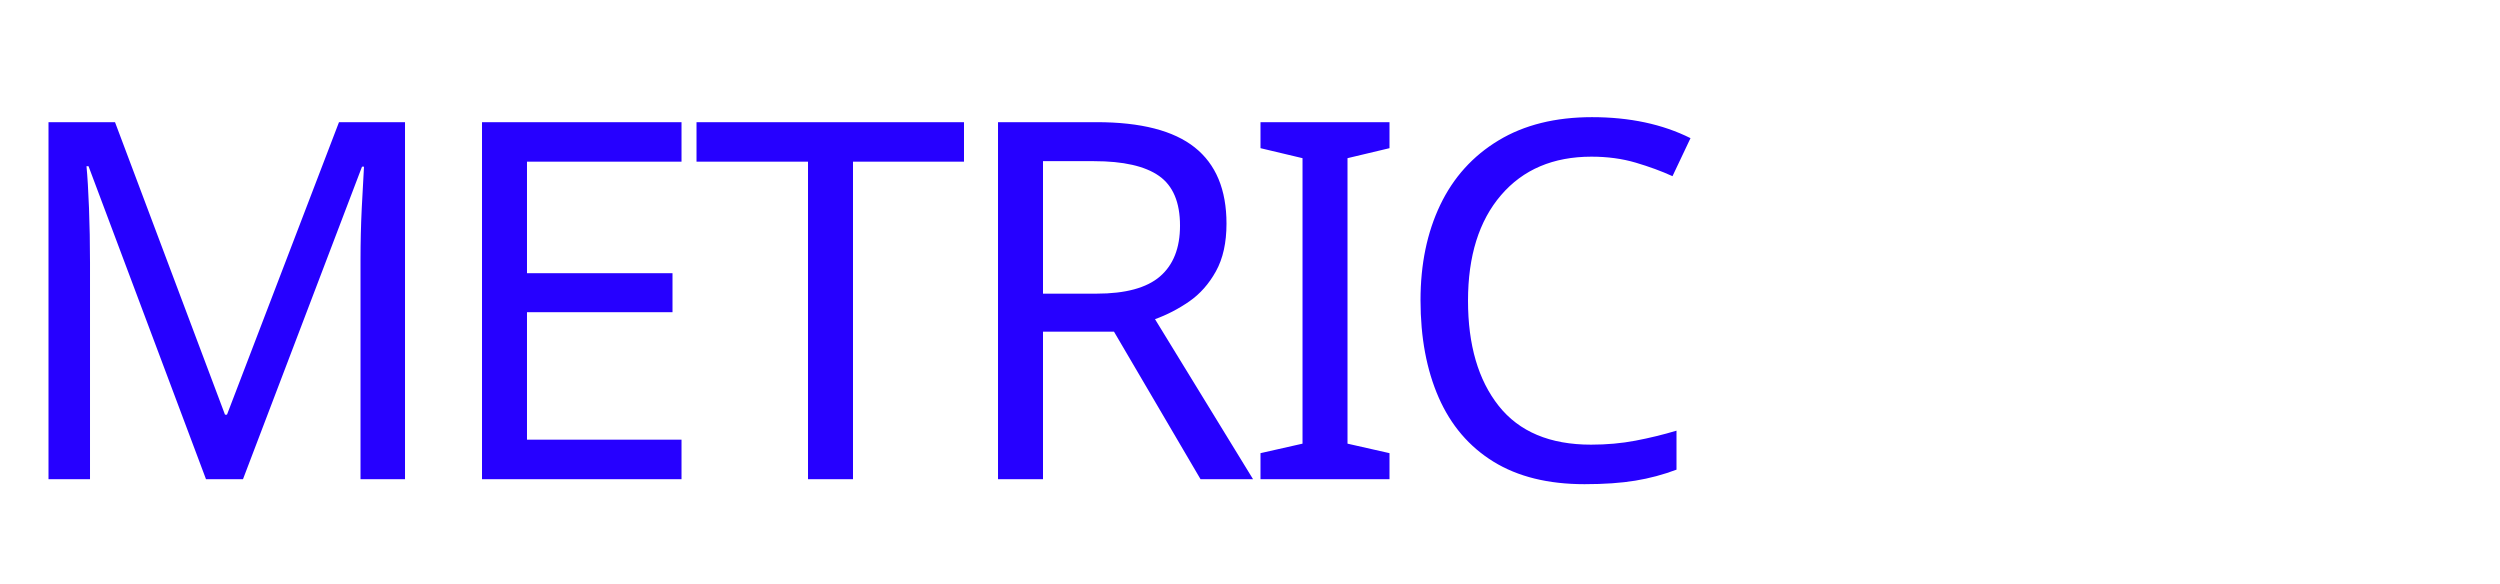
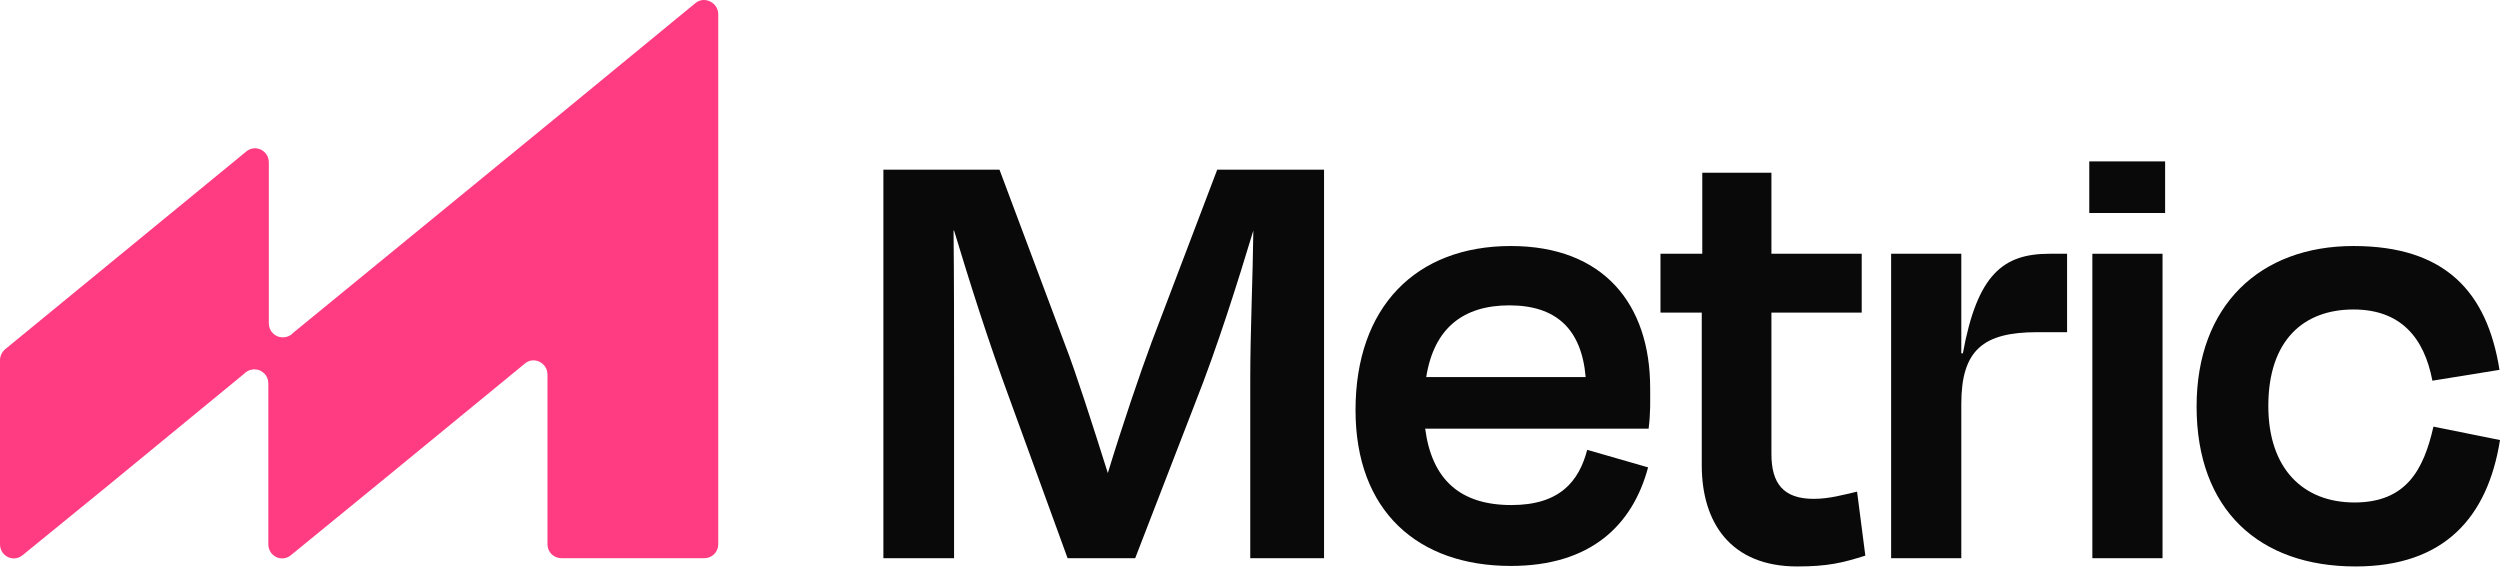
- <svg xmlns="http://www.w3.org/2000/svg" viewBox="0 0 1200 280" fill="none">
-   <text x="0" y="230" fill="#2600FF" font-family="Inter Tight, system-ui, sans-serif" font-size="240" font-weight="500" letter-spacing="-0.04em">METRIC</text>
+ <svg xmlns="http://www.w3.org/2000/svg" preserveAspectRatio="none" overflow="visible" style="display: block;" width="185.364" height="42" viewBox="0 0 185.364 42" fill="none">
+   <g id="Group 1">
+     <path id="Vector" d="M53.256 1.063V40.355C53.256 40.929 52.797 41.388 52.223 41.388H41.626C41.052 41.388 40.593 40.929 40.593 40.355V27.768C40.593 26.888 39.56 26.39 38.909 26.964L28.694 35.343L21.578 41.158C20.889 41.732 19.895 41.235 19.895 40.355V28.418C19.895 27.844 19.436 27.385 18.862 27.385C18.632 27.385 18.402 27.462 18.211 27.615C18.173 27.615 18.173 27.653 18.173 27.653L7.881 36.108L1.683 41.158C0.995 41.732 0 41.235 0 40.355V35.343V26.696C0 26.39 0.153 26.084 0.383 25.893L18.25 11.24C18.938 10.666 19.933 11.163 19.933 12.043V23.98C19.933 24.554 20.392 25.013 20.966 25.013C21.195 25.013 21.425 24.936 21.578 24.822C21.616 24.822 21.616 24.783 21.654 24.745L40.631 9.212L51.573 0.221C52.223 -0.314 53.256 0.183 53.256 1.063Z" fill="#FF3C82" />
+     <g id="Group">
+       <path id="Vector_2" d="M85.393 25.357L90.252 12.579H98.172V41.388H92.701V28.035C92.701 24.707 92.892 20.498 92.93 17.093C91.783 20.881 90.29 25.663 88.607 29.91L84.169 41.388H79.157L74.91 29.719C73.227 25.166 71.85 20.766 70.74 17.093H70.702C70.74 20.498 70.74 24.63 70.74 28.035V41.388H65.499V12.579H74.107L78.966 25.549C79.731 27.5 81.032 31.555 82.141 35.075C83.213 31.555 84.552 27.615 85.393 25.357Z" fill="#090909" />
+       <path id="Vector_3" d="M100.506 30.407C100.506 22.756 104.983 18.241 112.022 18.241C118.909 18.241 122.352 22.564 122.352 28.762V28.801C122.352 29.719 122.39 30.561 122.237 31.785H105.671C106.169 35.572 108.273 37.447 112.061 37.447C115.657 37.447 117.072 35.687 117.685 33.353L122.199 34.654C121.051 38.939 117.952 41.962 112.022 41.962C105.136 41.962 100.506 37.906 100.506 30.407ZM117.57 27.959C117.264 24.401 115.389 22.641 111.908 22.641C108.502 22.641 106.322 24.324 105.748 27.959H117.57Z" fill="#090909" />
+       <path id="Vector_4" d="M123.155 18.815H126.216V12.809H131.343V18.815H138.038V23.177H131.343V33.66C131.343 35.84 132.223 36.988 134.48 36.988C135.628 36.988 136.699 36.682 137.694 36.452L138.306 41.197C136.622 41.732 135.513 42 133.256 42C128.32 42 126.178 38.748 126.178 34.501V23.177H123.117V18.815H123.155Z" fill="#090909" />
+       <path id="Vector_5" d="M145.422 26.199H145.537C146.608 20.345 148.521 18.815 151.964 18.815H153.265V24.63H151.046C147.029 24.63 145.422 25.97 145.422 29.948V41.388H140.219V18.815H145.422V26.199Z" fill="#090909" />
+       <path id="Vector_6" d="M160.534 15.793H154.91V11.967H160.534V15.793ZM160.342 41.388H155.139V18.815H160.342V41.388Z" fill="#090909" />
+       <path id="Vector_7" d="M180.352 28.227C179.74 25.013 177.98 22.947 174.499 22.947C170.788 22.947 168.186 25.242 168.186 30.101C168.186 34.731 170.749 37.256 174.575 37.256C178.401 37.256 179.702 34.846 180.429 31.632L185.364 32.627C184.446 38.404 181.194 42 174.652 42C167.536 42 162.868 37.83 162.868 30.14C162.868 22.641 167.574 18.241 174.499 18.241C181.27 18.241 184.408 21.608 185.326 27.423L180.352 28.227Z" fill="#090909" />
+     </g>
+   </g>
</svg>
